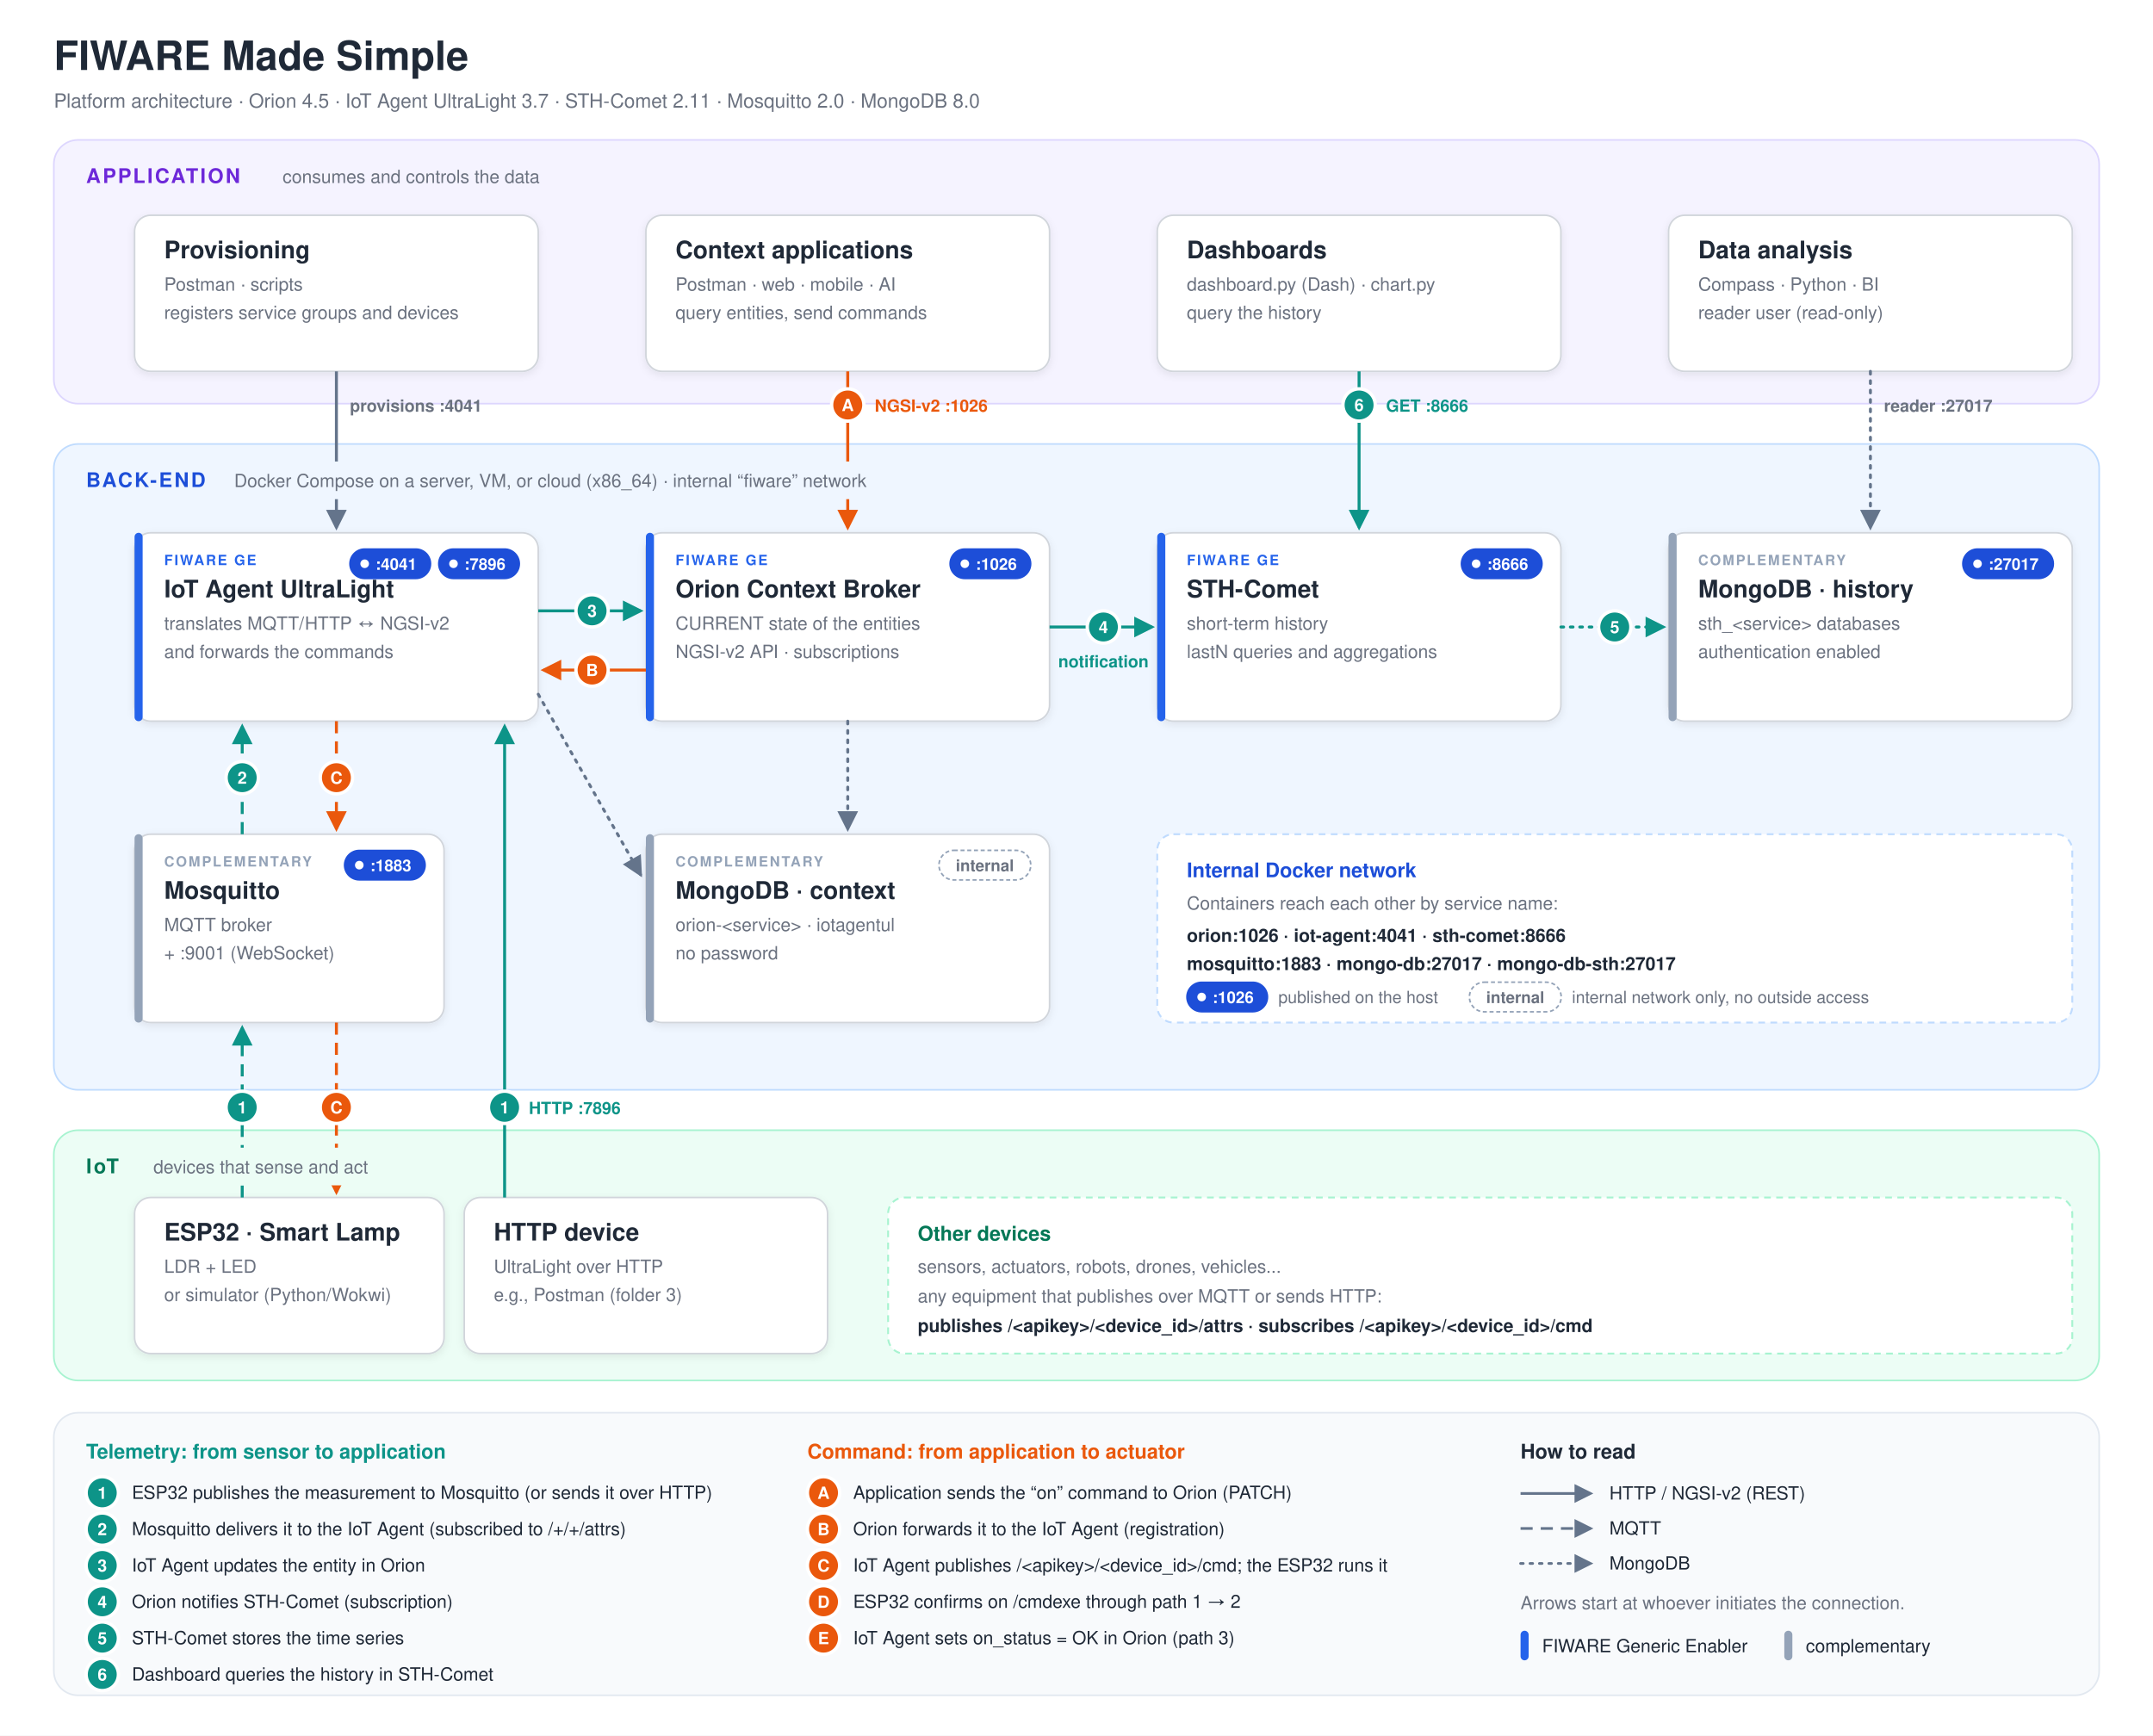
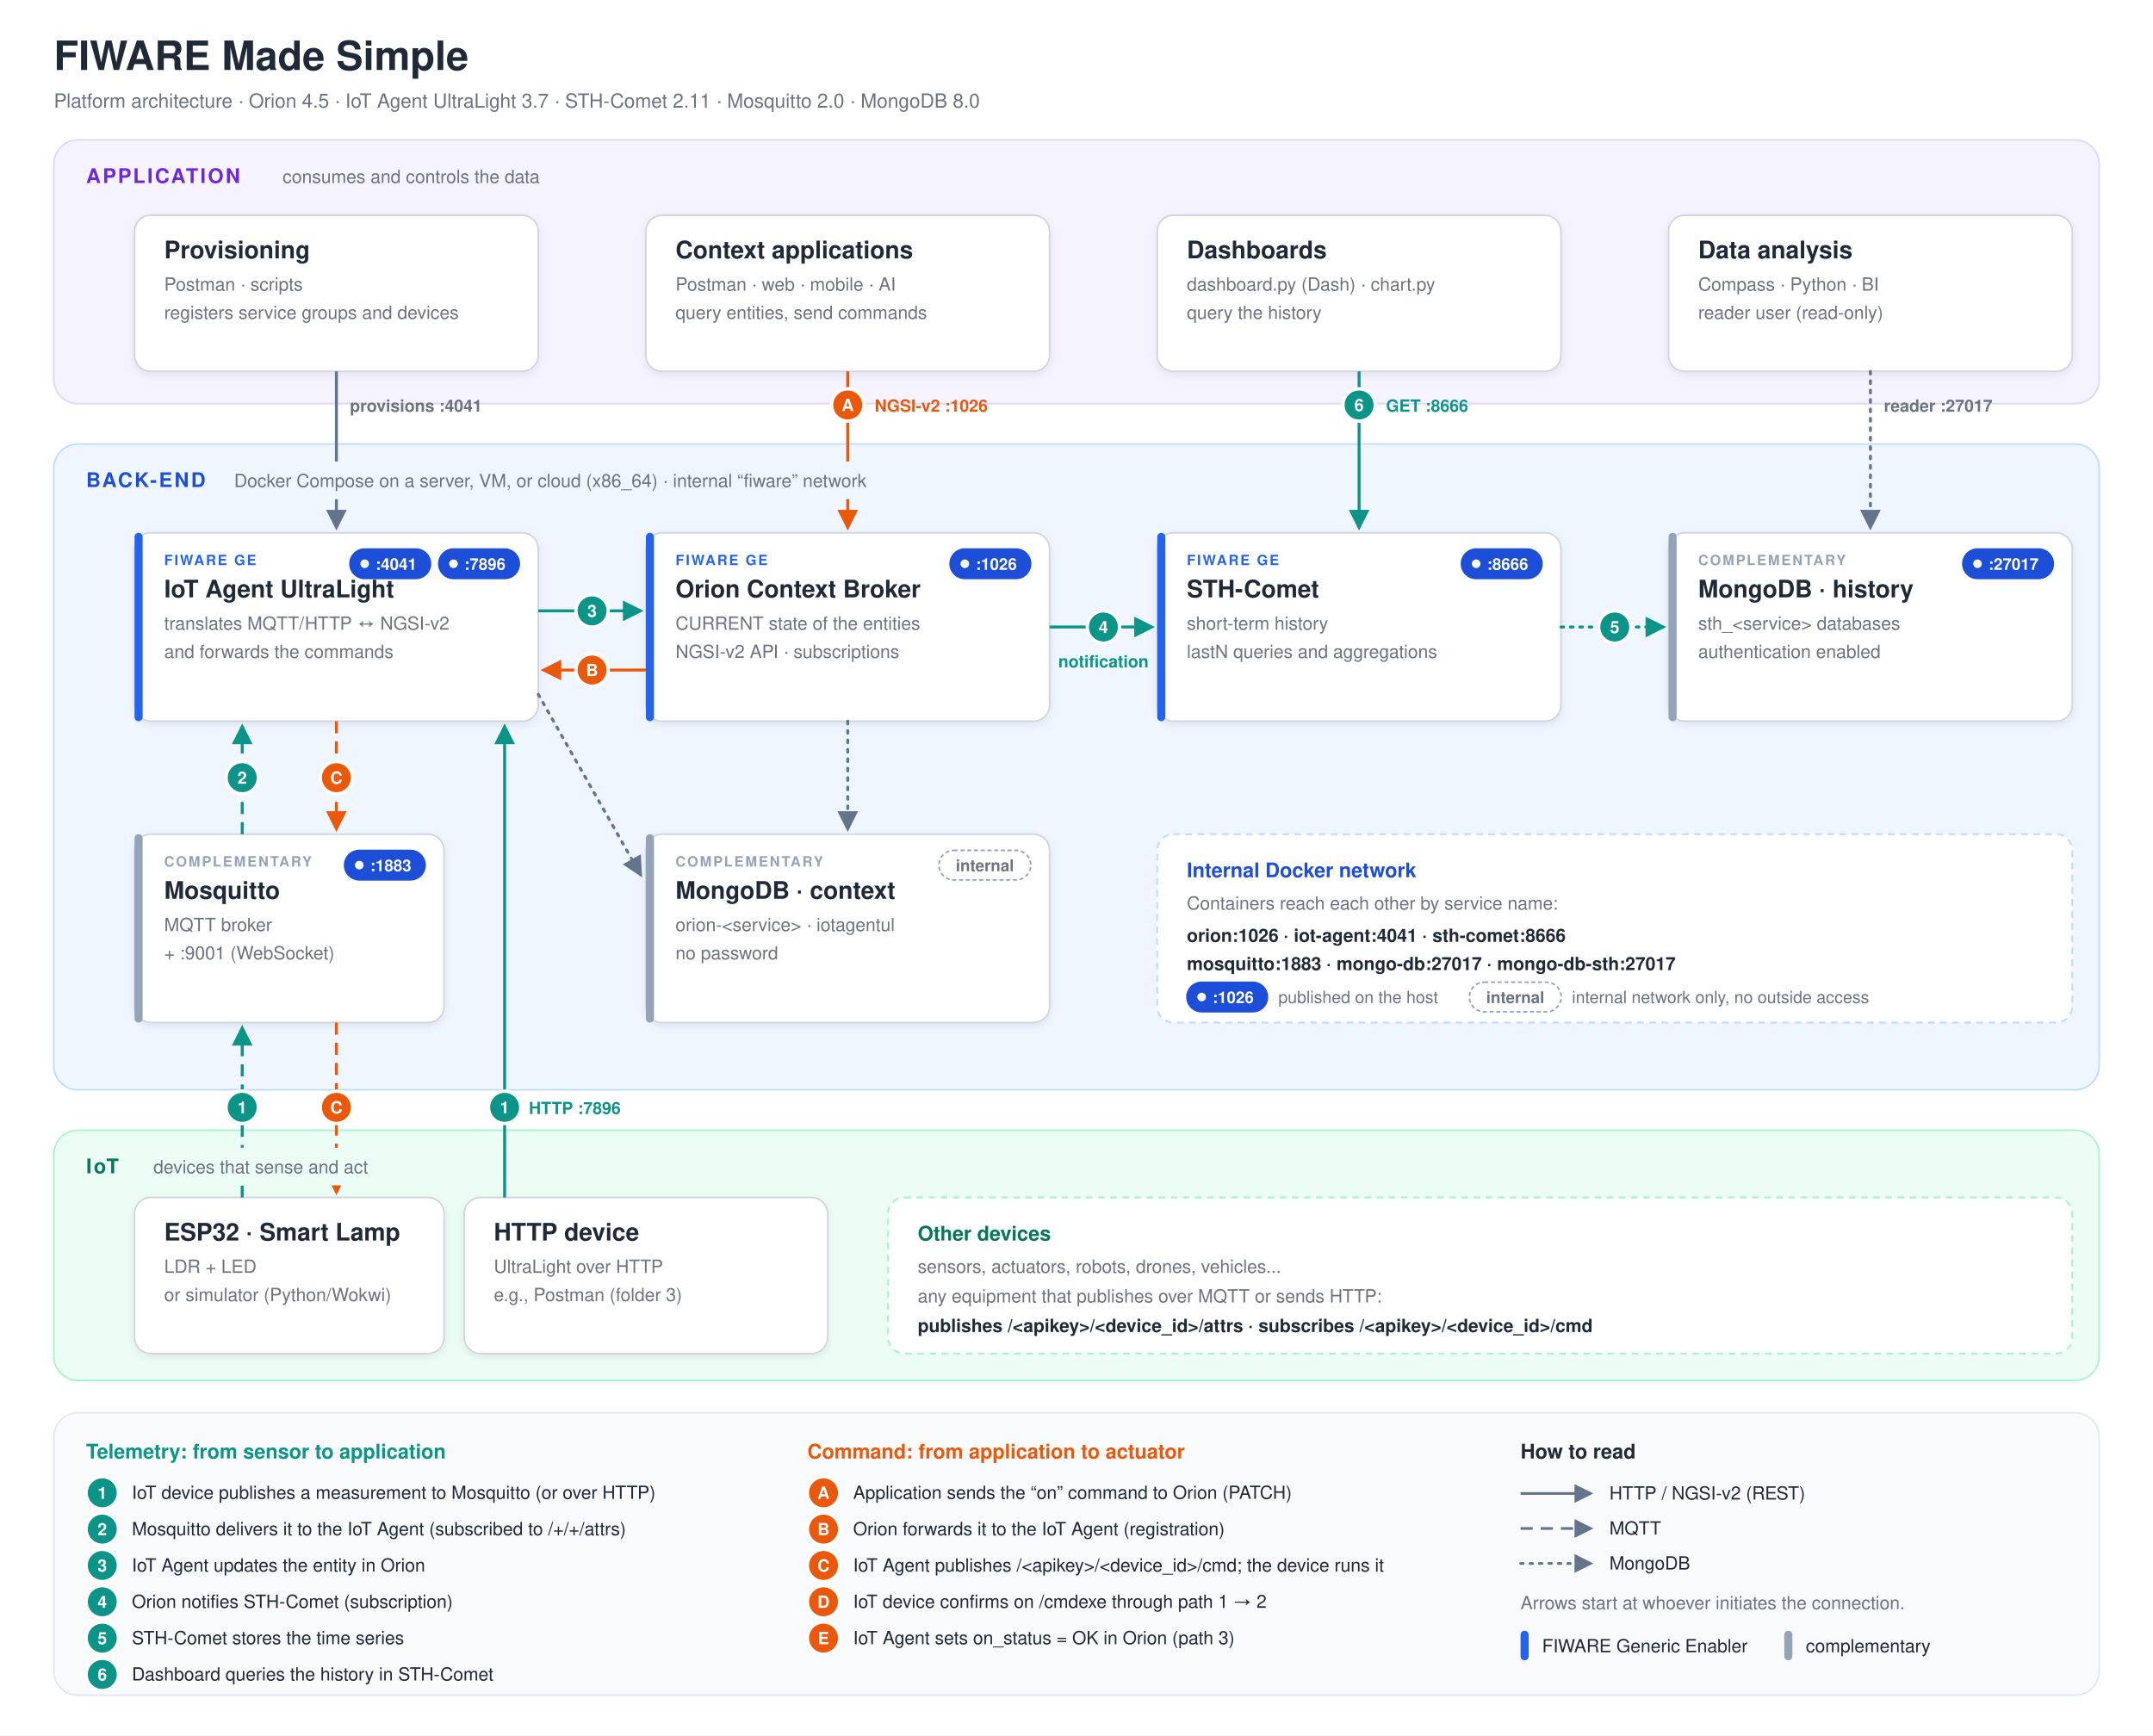
<svg xmlns="http://www.w3.org/2000/svg" width="1600" height="1290" viewBox="0 0 1600 1290" font-family="'Helvetica Neue', Helvetica, Arial, sans-serif" role="img" aria-labelledby="title desc">
  <defs>
    <filter id="shadow" x="-5%" y="-5%" width="110%" height="120%">
      <feDropShadow dx="0" dy="2" stdDeviation="3" flood-color="#0f172a" flood-opacity="0.08" />
    </filter>
    <marker id="a-tel" viewBox="0 0 10 10" refX="8.5" refY="5" markerWidth="7" markerHeight="7" orient="auto-start-reverse">
      <path d="M0 0 L10 5 L0 10 z" fill="#0d9488" />
    </marker>
    <marker id="a-cmd" viewBox="0 0 10 10" refX="8.5" refY="5" markerWidth="7" markerHeight="7" orient="auto-start-reverse">
      <path d="M0 0 L10 5 L0 10 z" fill="#ea580c" />
    </marker>
    <marker id="a-gray" viewBox="0 0 10 10" refX="8.5" refY="5" markerWidth="7" markerHeight="7" orient="auto-start-reverse">
      <path d="M0 0 L10 5 L0 10 z" fill="#64748b" />
    </marker>
  </defs>
  <rect width="1600" height="1290" fill="#ffffff" />
  <text x="40" y="52" font-size="30" font-weight="700" fill="#1f2937" text-anchor="start">FIWARE Made Simple</text>
  <text x="40" y="80" font-size="14.5" font-weight="400" fill="#6b7280" text-anchor="start">Platform architecture  ·  Orion 4.5  ·  IoT Agent UltraLight 3.7  ·  STH-Comet 2.11  ·  Mosquitto 2.0  ·  MongoDB 8.0</text>
  <rect x="40" y="104" width="1520" height="196" rx="18" fill="#f5f3ff" stroke="#ddd6fe" stroke-width="1.2" />
  <rect x="100" y="160" width="300" height="116" rx="12" fill="#ffffff" stroke="#d1d5db" stroke-width="1.2" filter="url(#shadow)" />
  <text x="122" y="192" font-size="18" font-weight="700" fill="#1f2937" text-anchor="start">Provisioning</text>
  <text x="122" y="216" font-size="13.5" font-weight="400" fill="#6b7280" text-anchor="start">Postman · scripts</text>
  <text x="122" y="237" font-size="13.5" font-weight="400" fill="#6b7280" text-anchor="start">registers service groups and devices</text>
  <rect x="480" y="160" width="300" height="116" rx="12" fill="#ffffff" stroke="#d1d5db" stroke-width="1.2" filter="url(#shadow)" />
  <text x="502" y="192" font-size="18" font-weight="700" fill="#1f2937" text-anchor="start">Context applications</text>
  <text x="502" y="216" font-size="13.5" font-weight="400" fill="#6b7280" text-anchor="start">Postman · web · mobile · AI</text>
  <text x="502" y="237" font-size="13.5" font-weight="400" fill="#6b7280" text-anchor="start">query entities, send commands</text>
  <rect x="860" y="160" width="300" height="116" rx="12" fill="#ffffff" stroke="#d1d5db" stroke-width="1.2" filter="url(#shadow)" />
  <text x="882" y="192" font-size="18" font-weight="700" fill="#1f2937" text-anchor="start">Dashboards</text>
  <text x="882" y="216" font-size="13.5" font-weight="400" fill="#6b7280" text-anchor="start">dashboard.py (Dash) · chart.py</text>
  <text x="882" y="237" font-size="13.5" font-weight="400" fill="#6b7280" text-anchor="start">query the history</text>
  <rect x="1240" y="160" width="300" height="116" rx="12" fill="#ffffff" stroke="#d1d5db" stroke-width="1.2" filter="url(#shadow)" />
  <text x="1262" y="192" font-size="18" font-weight="700" fill="#1f2937" text-anchor="start">Data analysis</text>
  <text x="1262" y="216" font-size="13.5" font-weight="400" fill="#6b7280" text-anchor="start">Compass · Python · BI</text>
  <text x="1262" y="237" font-size="13.5" font-weight="400" fill="#6b7280" text-anchor="start">reader user (read-only)</text>
  <rect x="40" y="330" width="1520" height="480" rx="18" fill="#eff6ff" stroke="#bfdbfe" stroke-width="1.2" />
  <rect x="100" y="396" width="300" height="140" rx="12" fill="#ffffff" stroke="#d1d5db" stroke-width="1.2" filter="url(#shadow)" />
  <rect x="100" y="396" width="6" height="140" rx="3" fill="#2563eb" />
  <text x="122" y="420" font-size="10.5" font-weight="700" fill="#2563eb" text-anchor="start" letter-spacing="1.2">FIWARE GE</text>
  <text x="122" y="444" font-size="18" font-weight="700" fill="#1f2937" text-anchor="start">IoT Agent UltraLight</text>
  <text x="122" y="468" font-size="13.5" font-weight="400" fill="#6b7280" text-anchor="start">translates MQTT/HTTP ↔ NGSI-v2</text>
  <text x="122" y="489" font-size="13.5" font-weight="400" fill="#6b7280" text-anchor="start">and forwards the commands</text>
  <rect x="326.0" y="408" width="60.0" height="22" rx="11" fill="#1d4ed8" stroke="#1d4ed8" stroke-width="1" />
  <circle cx="337.0" cy="419" r="3.2" fill="#ffffff" />
  <text x="345.0" y="423.5" font-size="12" font-weight="600" fill="#ffffff" text-anchor="start">:7896</text>
  <rect x="260.0" y="408" width="60.0" height="22" rx="11" fill="#1d4ed8" stroke="#1d4ed8" stroke-width="1" />
  <circle cx="271.0" cy="419" r="3.2" fill="#ffffff" />
  <text x="279.0" y="423.5" font-size="12" font-weight="600" fill="#ffffff" text-anchor="start">:4041</text>
  <rect x="480" y="396" width="300" height="140" rx="12" fill="#ffffff" stroke="#d1d5db" stroke-width="1.2" filter="url(#shadow)" />
  <rect x="480" y="396" width="6" height="140" rx="3" fill="#2563eb" />
  <text x="502" y="420" font-size="10.5" font-weight="700" fill="#2563eb" text-anchor="start" letter-spacing="1.2">FIWARE GE</text>
  <text x="502" y="444" font-size="18" font-weight="700" fill="#1f2937" text-anchor="start">Orion Context Broker</text>
  <text x="502" y="468" font-size="13.5" font-weight="400" fill="#6b7280" text-anchor="start">CURRENT state of the entities</text>
  <text x="502" y="489" font-size="13.5" font-weight="400" fill="#6b7280" text-anchor="start">NGSI-v2 API · subscriptions</text>
  <rect x="706.0" y="408" width="60.0" height="22" rx="11" fill="#1d4ed8" stroke="#1d4ed8" stroke-width="1" />
  <circle cx="717.0" cy="419" r="3.2" fill="#ffffff" />
  <text x="725.0" y="423.5" font-size="12" font-weight="600" fill="#ffffff" text-anchor="start">:1026</text>
  <rect x="860" y="396" width="300" height="140" rx="12" fill="#ffffff" stroke="#d1d5db" stroke-width="1.2" filter="url(#shadow)" />
  <rect x="860" y="396" width="6" height="140" rx="3" fill="#2563eb" />
  <text x="882" y="420" font-size="10.5" font-weight="700" fill="#2563eb" text-anchor="start" letter-spacing="1.2">FIWARE GE</text>
  <text x="882" y="444" font-size="18" font-weight="700" fill="#1f2937" text-anchor="start">STH-Comet</text>
  <text x="882" y="468" font-size="13.5" font-weight="400" fill="#6b7280" text-anchor="start">short-term history</text>
  <text x="882" y="489" font-size="13.5" font-weight="400" fill="#6b7280" text-anchor="start">lastN queries and aggregations</text>
  <rect x="1086.0" y="408" width="60.0" height="22" rx="11" fill="#1d4ed8" stroke="#1d4ed8" stroke-width="1" />
  <circle cx="1097.0" cy="419" r="3.2" fill="#ffffff" />
  <text x="1105.0" y="423.5" font-size="12" font-weight="600" fill="#ffffff" text-anchor="start">:8666</text>
  <rect x="1240" y="396" width="300" height="140" rx="12" fill="#ffffff" stroke="#d1d5db" stroke-width="1.2" filter="url(#shadow)" />
  <rect x="1240" y="396" width="6" height="140" rx="3" fill="#94a3b8" />
  <text x="1262" y="420" font-size="10.5" font-weight="700" fill="#94a3b8" text-anchor="start" letter-spacing="1.2">COMPLEMENTARY</text>
  <text x="1262" y="444" font-size="18" font-weight="700" fill="#1f2937" text-anchor="start">MongoDB · history</text>
  <text x="1262" y="468" font-size="13.5" font-weight="400" fill="#6b7280" text-anchor="start">sth_&lt;service&gt; databases</text>
  <text x="1262" y="489" font-size="13.5" font-weight="400" fill="#6b7280" text-anchor="start">authentication enabled</text>
  <rect x="1458.6" y="408" width="67.4" height="22" rx="11" fill="#1d4ed8" stroke="#1d4ed8" stroke-width="1" />
  <circle cx="1469.6" cy="419" r="3.2" fill="#ffffff" />
  <text x="1477.6" y="423.5" font-size="12" font-weight="600" fill="#ffffff" text-anchor="start">:27017</text>
  <rect x="100" y="620" width="230" height="140" rx="12" fill="#ffffff" stroke="#d1d5db" stroke-width="1.2" filter="url(#shadow)" />
  <rect x="100" y="620" width="6" height="140" rx="3" fill="#94a3b8" />
  <text x="122" y="644" font-size="10.5" font-weight="700" fill="#94a3b8" text-anchor="start" letter-spacing="1.2">COMPLEMENTARY</text>
  <text x="122" y="668" font-size="18" font-weight="700" fill="#1f2937" text-anchor="start">Mosquitto</text>
  <text x="122" y="692" font-size="13.5" font-weight="400" fill="#6b7280" text-anchor="start">MQTT broker</text>
  <text x="122" y="713" font-size="13.5" font-weight="400" fill="#6b7280" text-anchor="start">+ :9001 (WebSocket)</text>
  <rect x="256.0" y="632" width="60.0" height="22" rx="11" fill="#1d4ed8" stroke="#1d4ed8" stroke-width="1" />
  <circle cx="267.0" cy="643" r="3.2" fill="#ffffff" />
  <text x="275.0" y="647.5" font-size="12" font-weight="600" fill="#ffffff" text-anchor="start">:1883</text>
  <rect x="480" y="620" width="300" height="140" rx="12" fill="#ffffff" stroke="#d1d5db" stroke-width="1.2" filter="url(#shadow)" />
  <rect x="480" y="620" width="6" height="140" rx="3" fill="#94a3b8" />
  <text x="502" y="644" font-size="10.5" font-weight="700" fill="#94a3b8" text-anchor="start" letter-spacing="1.2">COMPLEMENTARY</text>
  <text x="502" y="668" font-size="18" font-weight="700" fill="#1f2937" text-anchor="start">MongoDB · context</text>
  <text x="502" y="692" font-size="13.5" font-weight="400" fill="#6b7280" text-anchor="start">orion-&lt;service&gt; · iotagentul</text>
  <text x="502" y="713" font-size="13.5" font-weight="400" fill="#6b7280" text-anchor="start">no password</text>
  <rect x="697.8" y="632" width="68.2" height="22" rx="11" fill="#ffffff" stroke="#94a3b8" stroke-width="1.2" stroke-dasharray="3 2" />
  <text x="731.9" y="647.5" font-size="12" font-weight="600" fill="#6b7280" text-anchor="middle">internal</text>
  <rect x="860" y="620" width="680" height="140" rx="12" fill="#ffffff" stroke="#bfdbfe" stroke-width="1.4" stroke-dasharray="5 4" />
  <text x="882" y="652" font-size="15" font-weight="700" fill="#1d4ed8" text-anchor="start">Internal Docker network</text>
  <text x="882" y="676" font-size="13.5" font-weight="400" fill="#6b7280" text-anchor="start">Containers reach each other by service name:</text>
  <text x="882" y="700" font-size="13.5" font-weight="600" fill="#1f2937" text-anchor="start">orion:1026 · iot-agent:4041 · sth-comet:8666</text>
  <text x="882" y="721" font-size="13.5" font-weight="600" fill="#1f2937" text-anchor="start">mosquitto:1883 · mongo-db:27017 · mongo-db-sth:27017</text>
  <rect x="882.0" y="730" width="60.0" height="22" rx="11" fill="#1d4ed8" stroke="#1d4ed8" stroke-width="1" />
  <circle cx="893.0" cy="741" r="3.2" fill="#ffffff" />
  <text x="901.0" y="745.5" font-size="12" font-weight="600" fill="#ffffff" text-anchor="start">:1026</text>
  <text x="950.0" y="745.5" font-size="12.5" font-weight="400" fill="#6b7280" text-anchor="start">published on the host</text>
  <rect x="1092.0" y="730" width="68.2" height="22" rx="11" fill="#ffffff" stroke="#94a3b8" stroke-width="1.2" stroke-dasharray="3 2" />
  <text x="1126.1" y="745.5" font-size="12" font-weight="600" fill="#6b7280" text-anchor="middle">internal</text>
  <text x="1168.2" y="745.5" font-size="12.5" font-weight="400" fill="#6b7280" text-anchor="start">internal network only, no outside access</text>
  <rect x="40" y="840" width="1520" height="186" rx="18" fill="#ecfdf5" stroke="#a7f3d0" stroke-width="1.2" />
  <rect x="100" y="890" width="230" height="116" rx="12" fill="#ffffff" stroke="#d1d5db" stroke-width="1.2" filter="url(#shadow)" />
  <text x="122" y="922" font-size="18" font-weight="700" fill="#1f2937" text-anchor="start">ESP32 · Smart Lamp</text>
  <text x="122" y="946" font-size="13.5" font-weight="400" fill="#6b7280" text-anchor="start">LDR + LED</text>
  <text x="122" y="967" font-size="13.5" font-weight="400" fill="#6b7280" text-anchor="start">or simulator (Python/Wokwi)</text>
  <rect x="345" y="890" width="270" height="116" rx="12" fill="#ffffff" stroke="#d1d5db" stroke-width="1.2" filter="url(#shadow)" />
  <text x="367" y="922" font-size="18" font-weight="700" fill="#1f2937" text-anchor="start">HTTP device</text>
  <text x="367" y="946" font-size="13.5" font-weight="400" fill="#6b7280" text-anchor="start">UltraLight over HTTP</text>
  <text x="367" y="967" font-size="13.5" font-weight="400" fill="#6b7280" text-anchor="start">e.g., Postman (folder 3)</text>
  <rect x="660" y="890" width="880" height="116" rx="12" fill="#ffffff" stroke="#a7f3d0" stroke-width="1.4" stroke-dasharray="5 4" />
  <text x="682" y="922" font-size="15" font-weight="700" fill="#047857" text-anchor="start">Other devices</text>
  <text x="682" y="946" font-size="13.5" font-weight="400" fill="#6b7280" text-anchor="start">sensors, actuators, robots, drones, vehicles...</text>
  <text x="682" y="968" font-size="13.5" font-weight="400" fill="#6b7280" text-anchor="start">any equipment that publishes over MQTT or sends HTTP:</text>
  <text x="682" y="990" font-size="13.5" font-weight="600" fill="#1f2937" text-anchor="start">publishes /&lt;apikey&gt;/&lt;device_id&gt;/attrs  ·  subscribes /&lt;apikey&gt;/&lt;device_id&gt;/cmd</text>
  <path d="M250.0 276 L250.0 392" fill="none" stroke="#64748b" stroke-width="2.2" marker-end="url(#a-gray)" />
  <text x="260.0" y="306" font-size="12.5" font-weight="600" fill="#6b7280" text-anchor="start">provisions :4041</text>
  <path d="M630.0 276 L630.0 392" fill="none" stroke="#ea580c" stroke-width="2.2" marker-end="url(#a-cmd)" />
  <circle cx="630.0" cy="301" r="12" fill="#ea580c" stroke="#ffffff" stroke-width="2.5" />
  <text x="630.0" y="305.5" font-size="12.5" font-weight="700" fill="#ffffff" text-anchor="middle">A</text>
  <text x="650.0" y="306" font-size="12.5" font-weight="600" fill="#ea580c" text-anchor="start">NGSI-v2 :1026</text>
  <path d="M1010.0 276 L1010.0 392" fill="none" stroke="#0d9488" stroke-width="2.2" marker-end="url(#a-tel)" />
  <circle cx="1010.0" cy="301" r="12" fill="#0d9488" stroke="#ffffff" stroke-width="2.5" />
  <text x="1010.0" y="305.5" font-size="12.5" font-weight="700" fill="#ffffff" text-anchor="middle">6</text>
  <text x="1030.0" y="306" font-size="12.5" font-weight="600" fill="#0d9488" text-anchor="start">GET :8666</text>
  <path d="M1390.0 276 L1390.0 392" fill="none" stroke="#64748b" stroke-width="2.2" stroke-dasharray="2 5" stroke-linecap="round" marker-end="url(#a-gray)" />
  <text x="1400.0" y="306" font-size="12.5" font-weight="600" fill="#6b7280" text-anchor="start">reader :27017</text>
  <path d="M400 454 L476 454" fill="none" stroke="#0d9488" stroke-width="2.2" marker-end="url(#a-tel)" />
  <circle cx="440" cy="454" r="12" fill="#0d9488" stroke="#ffffff" stroke-width="2.5" />
  <text x="440" y="458.5" font-size="12.5" font-weight="700" fill="#ffffff" text-anchor="middle">3</text>
  <path d="M480 498 L404 498" fill="none" stroke="#ea580c" stroke-width="2.2" marker-end="url(#a-cmd)" />
  <circle cx="440" cy="498" r="12" fill="#ea580c" stroke="#ffffff" stroke-width="2.5" />
  <text x="440" y="502.5" font-size="12.5" font-weight="700" fill="#ffffff" text-anchor="middle">B</text>
  <path d="M780 466 L856 466" fill="none" stroke="#0d9488" stroke-width="2.2" marker-end="url(#a-tel)" />
  <circle cx="820" cy="466" r="12" fill="#0d9488" stroke="#ffffff" stroke-width="2.5" />
  <text x="820" y="470.5" font-size="12.5" font-weight="700" fill="#ffffff" text-anchor="middle">4</text>
  <text x="820" y="496" font-size="12.5" font-weight="600" fill="#0d9488" text-anchor="middle">notification</text>
  <path d="M1160 466 L1236 466" fill="none" stroke="#0d9488" stroke-width="2.2" stroke-dasharray="2 5" stroke-linecap="round" marker-end="url(#a-tel)" />
  <circle cx="1200" cy="466" r="12" fill="#0d9488" stroke="#ffffff" stroke-width="2.5" />
  <text x="1200" y="470.5" font-size="12.5" font-weight="700" fill="#ffffff" text-anchor="middle">5</text>
  <path d="M630.0 536 L630.0 616" fill="none" stroke="#64748b" stroke-width="2.2" stroke-dasharray="2 5" stroke-linecap="round" marker-end="url(#a-gray)" />
  <path d="M400 516 L476 650" fill="none" stroke="#64748b" stroke-width="2.2" stroke-dasharray="2 5" stroke-linecap="round" marker-end="url(#a-gray)" />
  <path d="M180 620 L180 540" fill="none" stroke="#0d9488" stroke-width="2.2" stroke-dasharray="9 6" marker-end="url(#a-tel)" />
  <circle cx="180" cy="578.0" r="12" fill="#0d9488" stroke="#ffffff" stroke-width="2.5" />
  <text x="180" y="582.5" font-size="12.5" font-weight="700" fill="#ffffff" text-anchor="middle">2</text>
  <path d="M250 536 L250 616" fill="none" stroke="#ea580c" stroke-width="2.2" stroke-dasharray="9 6" marker-end="url(#a-cmd)" />
  <circle cx="250" cy="578.0" r="12" fill="#ea580c" stroke="#ffffff" stroke-width="2.5" />
  <text x="250" y="582.5" font-size="12.5" font-weight="700" fill="#ffffff" text-anchor="middle">C</text>
  <path d="M180 890 L180 764" fill="none" stroke="#0d9488" stroke-width="2.2" stroke-dasharray="9 6" marker-end="url(#a-tel)" />
  <circle cx="180" cy="823.0" r="12" fill="#0d9488" stroke="#ffffff" stroke-width="2.5" />
  <text x="180" y="827.5" font-size="12.5" font-weight="700" fill="#ffffff" text-anchor="middle">1</text>
  <path d="M250 760 L250 886" fill="none" stroke="#ea580c" stroke-width="2.2" stroke-dasharray="9 6" marker-end="url(#a-cmd)" />
  <circle cx="250" cy="823.0" r="12" fill="#ea580c" stroke="#ffffff" stroke-width="2.5" />
  <text x="250" y="827.5" font-size="12.5" font-weight="700" fill="#ffffff" text-anchor="middle">C</text>
  <path d="M375 890 L375 540" fill="none" stroke="#0d9488" stroke-width="2.2" marker-end="url(#a-tel)" />
  <circle cx="375" cy="823.0" r="12" fill="#0d9488" stroke="#ffffff" stroke-width="2.5" />
  <text x="375" y="827.5" font-size="12.5" font-weight="700" fill="#ffffff" text-anchor="middle">1</text>
  <text x="393" y="828.0" font-size="12.5" font-weight="600" fill="#0d9488" text-anchor="start">HTTP :7896</text>
  <rect x="56" y="117" width="371.0" height="28" rx="8" fill="#f5f3ff" stroke="#f5f3ff" stroke-width="0" />
  <text x="64" y="136" font-size="15" font-weight="700" fill="#6d28d9" text-anchor="start" letter-spacing="1.5">APPLICATION</text>
  <text x="210" y="136" font-size="13.5" font-weight="400" fill="#6b7280" text-anchor="start">consumes and controls the data</text>
  <rect x="56" y="343" width="673.1" height="28" rx="8" fill="#eff6ff" stroke="#eff6ff" stroke-width="0" />
  <text x="64" y="362" font-size="15" font-weight="700" fill="#1d4ed8" text-anchor="start" letter-spacing="1.5">BACK-END</text>
  <text x="174" y="362" font-size="13.5" font-weight="400" fill="#6b7280" text-anchor="start">Docker Compose on a server, VM, or cloud (x86_64)  ·  internal “fiware” network</text>
  <rect x="56" y="853" width="247.4" height="28" rx="8" fill="#ecfdf5" stroke="#ecfdf5" stroke-width="0" />
  <text x="64" y="872" font-size="15" font-weight="700" fill="#047857" text-anchor="start" letter-spacing="1.5">IoT</text>
  <text x="114" y="872" font-size="13.5" font-weight="400" fill="#6b7280" text-anchor="start">devices that sense and act</text>
  <rect x="40" y="1050" width="1520" height="210" rx="18" fill="#f8fafc" stroke="#e2e8f0" stroke-width="1.2" />
  <text x="64" y="1084" font-size="15" font-weight="700" fill="#0d9488" text-anchor="start">Telemetry: from sensor to application</text>
  <circle cx="76" cy="1109.5" r="12" fill="#0d9488" stroke="#ffffff" stroke-width="2.5" />
  <text x="76" y="1114.0" font-size="12.5" font-weight="700" fill="#ffffff" text-anchor="middle">1</text>
-   <text x="98" y="1114" font-size="13.5" font-weight="400" fill="#1f2937" text-anchor="start">ESP32 publishes the measurement to Mosquitto (or sends it over HTTP)</text>
+   <text x="98" y="1114" font-size="13.5" font-weight="400" fill="#1f2937" text-anchor="start">IoT device publishes a measurement to Mosquitto (or over HTTP)</text>
  <circle cx="76" cy="1136.5" r="12" fill="#0d9488" stroke="#ffffff" stroke-width="2.5" />
  <text x="76" y="1141.0" font-size="12.5" font-weight="700" fill="#ffffff" text-anchor="middle">2</text>
  <text x="98" y="1141" font-size="13.5" font-weight="400" fill="#1f2937" text-anchor="start">Mosquitto delivers it to the IoT Agent (subscribed to /+/+/attrs)</text>
  <circle cx="76" cy="1163.5" r="12" fill="#0d9488" stroke="#ffffff" stroke-width="2.5" />
  <text x="76" y="1168.0" font-size="12.5" font-weight="700" fill="#ffffff" text-anchor="middle">3</text>
  <text x="98" y="1168" font-size="13.5" font-weight="400" fill="#1f2937" text-anchor="start">IoT Agent updates the entity in Orion</text>
  <circle cx="76" cy="1190.5" r="12" fill="#0d9488" stroke="#ffffff" stroke-width="2.5" />
  <text x="76" y="1195.0" font-size="12.5" font-weight="700" fill="#ffffff" text-anchor="middle">4</text>
  <text x="98" y="1195" font-size="13.5" font-weight="400" fill="#1f2937" text-anchor="start">Orion notifies STH-Comet (subscription)</text>
  <circle cx="76" cy="1217.5" r="12" fill="#0d9488" stroke="#ffffff" stroke-width="2.5" />
  <text x="76" y="1222.0" font-size="12.5" font-weight="700" fill="#ffffff" text-anchor="middle">5</text>
  <text x="98" y="1222" font-size="13.5" font-weight="400" fill="#1f2937" text-anchor="start">STH-Comet stores the time series</text>
  <circle cx="76" cy="1244.5" r="12" fill="#0d9488" stroke="#ffffff" stroke-width="2.5" />
  <text x="76" y="1249.0" font-size="12.5" font-weight="700" fill="#ffffff" text-anchor="middle">6</text>
  <text x="98" y="1249" font-size="13.5" font-weight="400" fill="#1f2937" text-anchor="start">Dashboard queries the history in STH-Comet</text>
  <text x="600" y="1084" font-size="15" font-weight="700" fill="#ea580c" text-anchor="start">Command: from application to actuator</text>
  <circle cx="612" cy="1109.5" r="12" fill="#ea580c" stroke="#ffffff" stroke-width="2.5" />
  <text x="612" y="1114.0" font-size="12.5" font-weight="700" fill="#ffffff" text-anchor="middle">A</text>
  <text x="634" y="1114" font-size="13.5" font-weight="400" fill="#1f2937" text-anchor="start">Application sends the “on” command to Orion (PATCH)</text>
  <circle cx="612" cy="1136.5" r="12" fill="#ea580c" stroke="#ffffff" stroke-width="2.5" />
  <text x="612" y="1141.0" font-size="12.5" font-weight="700" fill="#ffffff" text-anchor="middle">B</text>
  <text x="634" y="1141" font-size="13.5" font-weight="400" fill="#1f2937" text-anchor="start">Orion forwards it to the IoT Agent (registration)</text>
  <circle cx="612" cy="1163.5" r="12" fill="#ea580c" stroke="#ffffff" stroke-width="2.5" />
  <text x="612" y="1168.0" font-size="12.5" font-weight="700" fill="#ffffff" text-anchor="middle">C</text>
-   <text x="634" y="1168" font-size="13.5" font-weight="400" fill="#1f2937" text-anchor="start">IoT Agent publishes /&lt;apikey&gt;/&lt;device_id&gt;/cmd; the ESP32 runs it</text>
+   <text x="634" y="1168" font-size="13.5" font-weight="400" fill="#1f2937" text-anchor="start">IoT Agent publishes /&lt;apikey&gt;/&lt;device_id&gt;/cmd; the device runs it</text>
  <circle cx="612" cy="1190.5" r="12" fill="#ea580c" stroke="#ffffff" stroke-width="2.5" />
  <text x="612" y="1195.0" font-size="12.5" font-weight="700" fill="#ffffff" text-anchor="middle">D</text>
-   <text x="634" y="1195" font-size="13.5" font-weight="400" fill="#1f2937" text-anchor="start">ESP32 confirms on /cmdexe through path 1 → 2</text>
+   <text x="634" y="1195" font-size="13.5" font-weight="400" fill="#1f2937" text-anchor="start">IoT device confirms on /cmdexe through path 1 → 2</text>
  <circle cx="612" cy="1217.5" r="12" fill="#ea580c" stroke="#ffffff" stroke-width="2.5" />
  <text x="612" y="1222.0" font-size="12.5" font-weight="700" fill="#ffffff" text-anchor="middle">E</text>
  <text x="634" y="1222" font-size="13.5" font-weight="400" fill="#1f2937" text-anchor="start">IoT Agent sets on_status = OK in Orion (path 3)</text>
  <text x="1130" y="1084" font-size="15" font-weight="700" fill="#1f2937" text-anchor="start">How to read</text>
  <path d="M1130 1110 L1182 1110" fill="none" stroke="#64748b" stroke-width="2" marker-end="url(#a-gray)" />
  <text x="1196" y="1114.5" font-size="13.5" font-weight="400" fill="#1f2937" text-anchor="start">HTTP / NGSI-v2 (REST)</text>
  <path d="M1130 1136 L1182 1136" fill="none" stroke="#64748b" stroke-width="2" stroke-dasharray="9 6" marker-end="url(#a-gray)" />
  <text x="1196" y="1140.5" font-size="13.5" font-weight="400" fill="#1f2937" text-anchor="start">MQTT</text>
  <path d="M1130 1162 L1182 1162" fill="none" stroke="#64748b" stroke-width="2" stroke-dasharray="2 5" stroke-linecap="round" marker-end="url(#a-gray)" />
  <text x="1196" y="1166.5" font-size="13.5" font-weight="400" fill="#1f2937" text-anchor="start">MongoDB</text>
  <text x="1130" y="1196" font-size="13.5" font-weight="400" fill="#6b7280" text-anchor="start">Arrows start at whoever initiates the connection.</text>
  <rect x="1130" y="1212" width="6" height="22" rx="3" fill="#2563eb" />
  <text x="1146" y="1228" font-size="13.5" font-weight="400" fill="#1f2937" text-anchor="start">FIWARE Generic Enabler</text>
  <rect x="1326" y="1212" width="6" height="22" rx="3" fill="#94a3b8" />
  <text x="1342" y="1228" font-size="13.5" font-weight="400" fill="#1f2937" text-anchor="start">complementary</text>
</svg>
